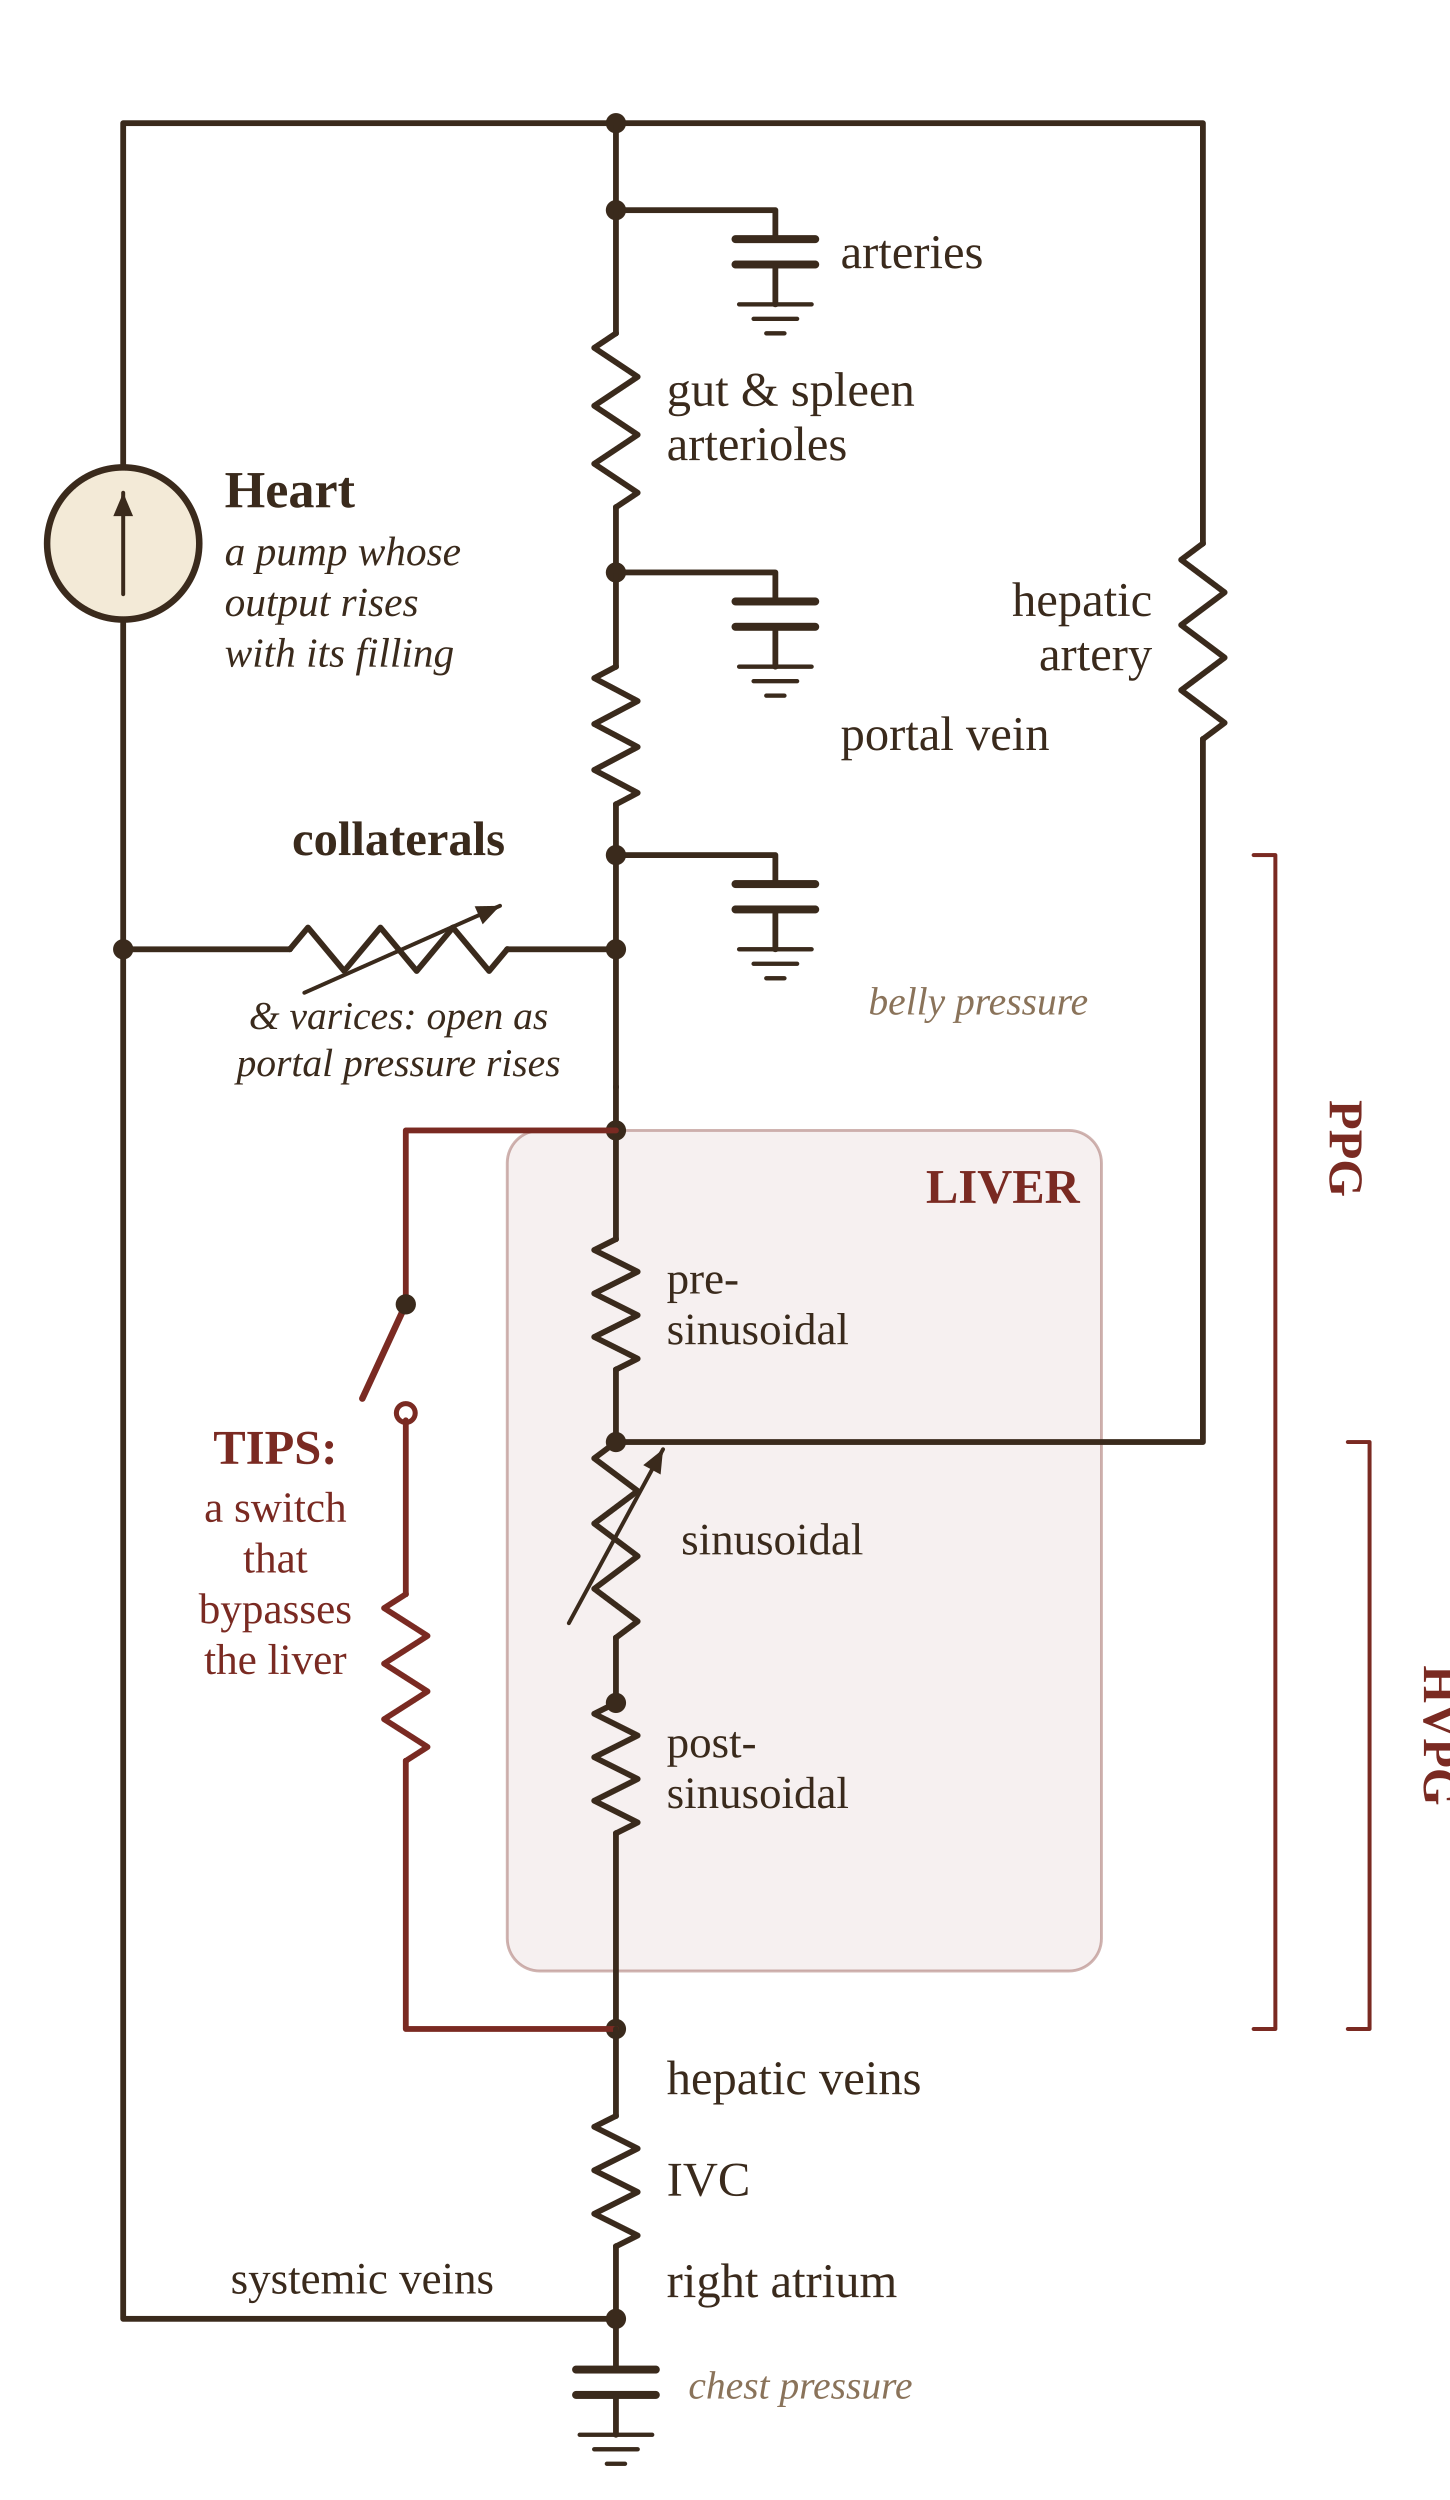
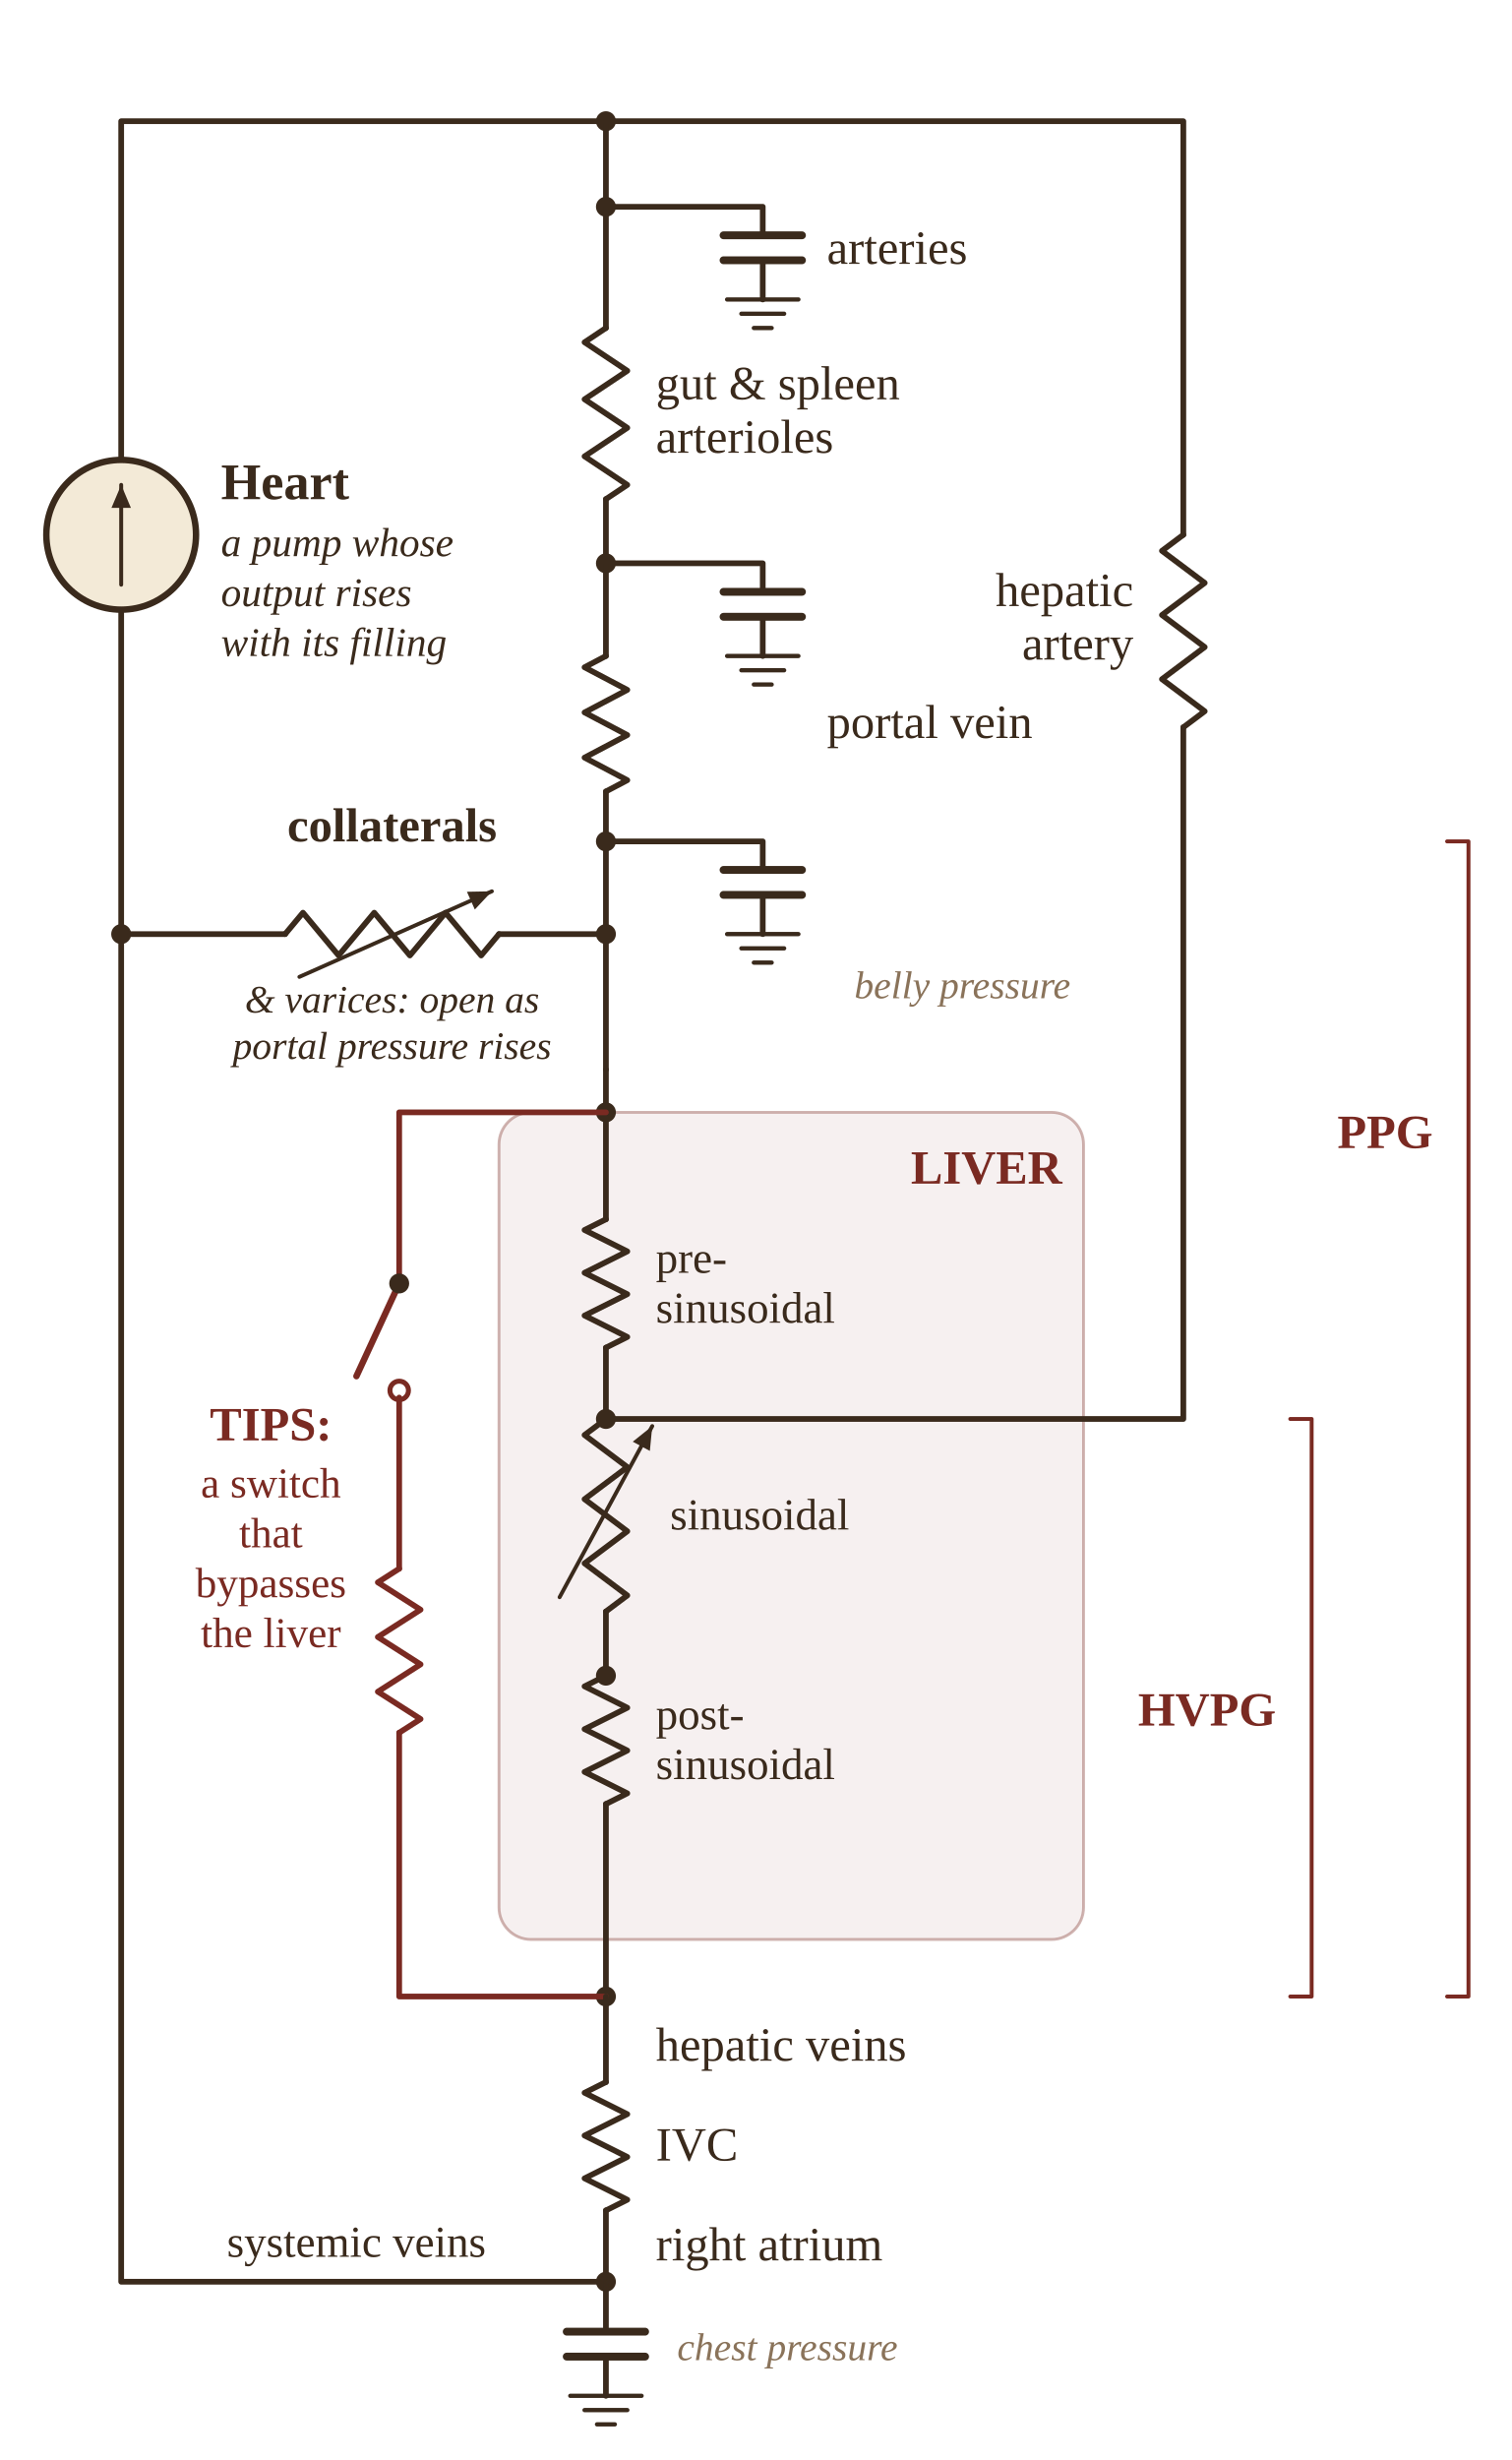
- <svg xmlns="http://www.w3.org/2000/svg" viewBox="0 0 400 690" font-family="Liberation Serif, FreeSerif, serif">
+ <svg xmlns="http://www.w3.org/2000/svg" viewBox="0 0 424 690" font-family="Liberation Serif, FreeSerif, serif">
  <polyline points="170,640 34,640 34,34 170,34" fill="none" stroke="#3a2a1c" stroke-width="1.6" stroke-linejoin="round" stroke-linecap="round" />
  <circle cx="34" cy="150" r="21" fill="#F3EAD7" stroke="#3a2a1c" stroke-width="1.8" />
  <polyline points="34,164 34,136" fill="none" stroke="#3a2a1c" stroke-width="1.1" stroke-linejoin="round" stroke-linecap="round" />
  <polygon points="34,136 36.726,142.447 31.274,142.447" fill="#3a2a1c" />
  <text x="62" y="140" font-size="14.40" text-anchor="start" fill="#3a2a1c" font-weight="700">Heart</text>
  <text x="62" y="156" font-size="11.40" text-anchor="start" fill="#3a2a1c" font-style="italic">a pump whose</text>
  <text x="62" y="170" font-size="11.40" text-anchor="start" fill="#3a2a1c" font-style="italic">output rises</text>
  <text x="62" y="184" font-size="11.40" text-anchor="start" fill="#3a2a1c" font-style="italic">with its filling</text>
  <circle cx="170" cy="34" r="2.8" fill="#3a2a1c" />
  <polyline points="170,34 170,58" fill="none" stroke="#3a2a1c" stroke-width="1.6" stroke-linejoin="round" stroke-linecap="round" />
  <circle cx="170" cy="58" r="2.8" fill="#3a2a1c" />
  <polyline points="170,58 214,58 214,66" fill="none" stroke="#3a2a1c" stroke-width="1.6" stroke-linejoin="round" stroke-linecap="round" />
  <polyline points="203,66 225,66" fill="none" stroke="#3a2a1c" stroke-width="2.2" stroke-linejoin="round" stroke-linecap="round" />
  <polyline points="203,73 225,73" fill="none" stroke="#3a2a1c" stroke-width="2.2" stroke-linejoin="round" stroke-linecap="round" />
  <polyline points="214,73 214,84" fill="none" stroke="#3a2a1c" stroke-width="1.6" stroke-linejoin="round" stroke-linecap="round" />
  <polyline points="204,84 224,84" fill="none" stroke="#3a2a1c" stroke-width="1.2" stroke-linejoin="round" stroke-linecap="round" />
  <polyline points="208,88 220,88" fill="none" stroke="#3a2a1c" stroke-width="1.2" stroke-linejoin="round" stroke-linecap="round" />
  <polyline points="211.5,92 216.5,92" fill="none" stroke="#3a2a1c" stroke-width="1.2" stroke-linejoin="round" stroke-linecap="round" />
  <text x="232" y="74" font-size="13.40" text-anchor="start" fill="#3a2a1c">arteries</text>
  <polyline points="170,58 170,92" fill="none" stroke="#3a2a1c" stroke-width="1.6" stroke-linejoin="round" stroke-linecap="round" />
  <polyline points="170,92 164,96.0 176,104.0 164,112.0 176,120.0 164,128.0 176,136.0 170,140" fill="none" stroke="#3a2a1c" stroke-width="1.6" stroke-linejoin="round" stroke-linecap="round" />
  <text x="184" y="112" font-size="13.40" text-anchor="start" fill="#3a2a1c">gut &amp; spleen</text>
  <text x="184" y="127" font-size="13.40" text-anchor="start" fill="#3a2a1c">arterioles</text>
  <polyline points="170,140 170,158" fill="none" stroke="#3a2a1c" stroke-width="1.6" stroke-linejoin="round" stroke-linecap="round" />
  <circle cx="170" cy="158" r="2.8" fill="#3a2a1c" />
  <polyline points="170,158 214,158 214,166" fill="none" stroke="#3a2a1c" stroke-width="1.6" stroke-linejoin="round" stroke-linecap="round" />
  <polyline points="203,166 225,166" fill="none" stroke="#3a2a1c" stroke-width="2.2" stroke-linejoin="round" stroke-linecap="round" />
  <polyline points="203,173 225,173" fill="none" stroke="#3a2a1c" stroke-width="2.2" stroke-linejoin="round" stroke-linecap="round" />
  <polyline points="214,173 214,184" fill="none" stroke="#3a2a1c" stroke-width="1.6" stroke-linejoin="round" stroke-linecap="round" />
  <polyline points="204,184 224,184" fill="none" stroke="#3a2a1c" stroke-width="1.2" stroke-linejoin="round" stroke-linecap="round" />
  <polyline points="208,188 220,188" fill="none" stroke="#3a2a1c" stroke-width="1.2" stroke-linejoin="round" stroke-linecap="round" />
  <polyline points="211.5,192 216.5,192" fill="none" stroke="#3a2a1c" stroke-width="1.2" stroke-linejoin="round" stroke-linecap="round" />
  <polyline points="170,158 170,184" fill="none" stroke="#3a2a1c" stroke-width="1.6" stroke-linejoin="round" stroke-linecap="round" />
  <polyline points="170,184 164,187.167 176,193.5 164,199.833 176,206.167 164,212.5 176,218.833 170,222" fill="none" stroke="#3a2a1c" stroke-width="1.6" stroke-linejoin="round" stroke-linecap="round" />
  <text x="232" y="207" font-size="13.40" text-anchor="start" fill="#3a2a1c">portal vein</text>
  <text x="246" y="196" font-size="13.40" text-anchor="middle" fill="#3a2a1c" />
  <polyline points="170,222 170,300" fill="none" stroke="#3a2a1c" stroke-width="1.6" stroke-linejoin="round" stroke-linecap="round" />
  <circle cx="170" cy="236" r="2.8" fill="#3a2a1c" />
  <polyline points="170,236 214,236 214,244" fill="none" stroke="#3a2a1c" stroke-width="1.6" stroke-linejoin="round" stroke-linecap="round" />
  <polyline points="203,244 225,244" fill="none" stroke="#3a2a1c" stroke-width="2.2" stroke-linejoin="round" stroke-linecap="round" />
  <polyline points="203,251 225,251" fill="none" stroke="#3a2a1c" stroke-width="2.2" stroke-linejoin="round" stroke-linecap="round" />
  <polyline points="214,251 214,262" fill="none" stroke="#3a2a1c" stroke-width="1.6" stroke-linejoin="round" stroke-linecap="round" />
  <polyline points="204,262 224,262" fill="none" stroke="#3a2a1c" stroke-width="1.2" stroke-linejoin="round" stroke-linecap="round" />
  <polyline points="208,266 220,266" fill="none" stroke="#3a2a1c" stroke-width="1.2" stroke-linejoin="round" stroke-linecap="round" />
  <polyline points="211.5,270 216.5,270" fill="none" stroke="#3a2a1c" stroke-width="1.2" stroke-linejoin="round" stroke-linecap="round" />
  <text x="232" y="252" font-size="13.40" text-anchor="middle" fill="#3a2a1c" />
  <circle cx="170" cy="262" r="2.8" fill="#3a2a1c" />
  <polyline points="170,262 140,262" fill="none" stroke="#3a2a1c" stroke-width="1.6" stroke-linejoin="round" stroke-linecap="round" />
  <polyline points="80,262 85.0,256 95.0,268 105.0,256 115.0,268 125.0,256 135.0,268 140,262" fill="none" stroke="#3a2a1c" stroke-width="1.6" stroke-linejoin="round" stroke-linecap="round" />
  <polyline points="84,274 138,250" fill="none" stroke="#3a2a1c" stroke-width="1.1" stroke-linejoin="round" stroke-linecap="round" />
  <polygon points="138,250 133.215,255.11 131.001,250.128" fill="#3a2a1c" />
  <polyline points="80,262 34,262" fill="none" stroke="#3a2a1c" stroke-width="1.6" stroke-linejoin="round" stroke-linecap="round" />
  <circle cx="34" cy="262" r="2.8" fill="#3a2a1c" />
  <text x="110" y="236" font-size="13.40" text-anchor="middle" fill="#3a2a1c" font-weight="700">collaterals</text>
  <text x="110" y="250" font-size="13.40" text-anchor="middle" fill="#3a2a1c" />
  <text x="110" y="284" font-size="10.90" text-anchor="middle" fill="#3a2a1c" font-style="italic">&amp; varices: open as</text>
  <text x="110" y="297" font-size="10.90" text-anchor="middle" fill="#3a2a1c" font-style="italic">portal pressure rises</text>
  <rect x="140" y="312" width="164" height="232" rx="9" fill="#7A2A22" fill-opacity="0.07" stroke="#7A2A22" stroke-opacity="0.35" stroke-width="0.8" />
  <text x="298" y="332" font-size="13.40" text-anchor="end" fill="#7A2A22" font-weight="700">LIVER</text>
  <circle cx="170" cy="312" r="2.8" fill="#3a2a1c" />
  <polyline points="170,300 170,342" fill="none" stroke="#3a2a1c" stroke-width="1.6" stroke-linejoin="round" stroke-linecap="round" />
  <polyline points="170,342 164,345.0 176,351.0 164,357.0 176,363.0 164,369.0 176,375.0 170,378" fill="none" stroke="#3a2a1c" stroke-width="1.6" stroke-linejoin="round" stroke-linecap="round" />
  <text x="184" y="357" font-size="12.40" text-anchor="start" fill="#3a2a1c">pre-</text>
  <text x="184" y="371" font-size="12.40" text-anchor="start" fill="#3a2a1c">sinusoidal</text>
  <polyline points="170,378 170,398" fill="none" stroke="#3a2a1c" stroke-width="1.6" stroke-linejoin="round" stroke-linecap="round" />
  <circle cx="170" cy="398" r="2.8" fill="#3a2a1c" />
  <polyline points="170,398 164,402.5 176,411.5 164,420.5 176,429.5 164,438.5 176,447.5 170,452" fill="none" stroke="#3a2a1c" stroke-width="1.6" stroke-linejoin="round" stroke-linecap="round" />
  <polyline points="157,448 183,400" fill="none" stroke="#3a2a1c" stroke-width="1.1" stroke-linejoin="round" stroke-linecap="round" />
  <polygon points="183,400 182.326,406.967 177.532,404.371" fill="#3a2a1c" />
  <text x="188" y="429" font-size="12.40" text-anchor="start" fill="#3a2a1c">sinusoidal</text>
  <polyline points="170,452 170,470" fill="none" stroke="#3a2a1c" stroke-width="1.6" stroke-linejoin="round" stroke-linecap="round" />
  <circle cx="170" cy="470" r="2.8" fill="#3a2a1c" />
  <polyline points="170,470 164,473.0 176,479.0 164,485.0 176,491.0 164,497.0 176,503.0 170,506" fill="none" stroke="#3a2a1c" stroke-width="1.6" stroke-linejoin="round" stroke-linecap="round" />
  <text x="184" y="485" font-size="12.40" text-anchor="start" fill="#3a2a1c">post-</text>
  <text x="184" y="499" font-size="12.40" text-anchor="start" fill="#3a2a1c">sinusoidal</text>
  <polyline points="170,506 170,560" fill="none" stroke="#3a2a1c" stroke-width="1.6" stroke-linejoin="round" stroke-linecap="round" />
  <circle cx="170" cy="560" r="2.8" fill="#3a2a1c" />
  <text x="184" y="578" font-size="13.40" text-anchor="start" fill="#3a2a1c">hepatic veins</text>
  <polyline points="170,34 332,34 332,150" fill="none" stroke="#3a2a1c" stroke-width="1.6" stroke-linejoin="round" stroke-linecap="round" />
  <polyline points="332,150 326,154.5 338,163.5 326,172.5 338,181.5 326,190.5 338,199.5 332,204" fill="none" stroke="#3a2a1c" stroke-width="1.6" stroke-linejoin="round" stroke-linecap="round" />
  <polyline points="332,204 332,398 170,398" fill="none" stroke="#3a2a1c" stroke-width="1.6" stroke-linejoin="round" stroke-linecap="round" />
  <text x="318" y="170" font-size="13.40" text-anchor="end" fill="#3a2a1c">hepatic</text>
  <text x="318" y="185" font-size="13.40" text-anchor="end" fill="#3a2a1c">artery</text>
  <polyline points="170,312 112,312 112,360" fill="none" stroke="#7A2A22" stroke-width="1.6" stroke-linejoin="round" stroke-linecap="round" />
  <polyline points="112,360 100,386" fill="none" stroke="#7A2A22" stroke-width="1.8" stroke-linejoin="round" stroke-linecap="round" />
  <circle cx="112" cy="360" r="2.8" fill="#3a2a1c" />
  <circle cx="112" cy="390" r="2.6" fill="none" stroke="#7A2A22" stroke-width="1.4" />
  <polyline points="112,392 112,440" fill="none" stroke="#7A2A22" stroke-width="1.6" stroke-linejoin="round" stroke-linecap="round" />
  <polyline points="112,440 106,443.833 118,451.5 106,459.167 118,466.833 106,474.5 118,482.167 112,486" fill="none" stroke="#7A2A22" stroke-width="1.6" stroke-linejoin="round" stroke-linecap="round" />
  <polyline points="112,486 112,560 170,560" fill="none" stroke="#7A2A22" stroke-width="1.6" stroke-linejoin="round" stroke-linecap="round" />
  <text x="76" y="404" font-size="13.40" text-anchor="middle" fill="#7A2A22" font-weight="700">TIPS:</text>
  <text x="76" y="420" font-size="11.90" text-anchor="middle" fill="#7A2A22">a switch</text>
  <text x="76" y="434" font-size="11.90" text-anchor="middle" fill="#7A2A22">that</text>
  <text x="76" y="448" font-size="11.90" text-anchor="middle" fill="#7A2A22">bypasses</text>
  <text x="76" y="462" font-size="11.90" text-anchor="middle" fill="#7A2A22">the liver</text>
  <polyline points="170,560 170,584" fill="none" stroke="#3a2a1c" stroke-width="1.6" stroke-linejoin="round" stroke-linecap="round" />
  <polyline points="170,584 164,587.0 176,593.0 164,599.0 176,605.0 164,611.0 176,617.0 170,620" fill="none" stroke="#3a2a1c" stroke-width="1.6" stroke-linejoin="round" stroke-linecap="round" />
  <text x="184" y="606" font-size="13.40" text-anchor="start" fill="#3a2a1c">IVC</text>
  <polyline points="170,620 170,640" fill="none" stroke="#3a2a1c" stroke-width="1.6" stroke-linejoin="round" stroke-linecap="round" />
  <circle cx="170" cy="640" r="2.8" fill="#3a2a1c" />
  <polyline points="170,640 170,654" fill="none" stroke="#3a2a1c" stroke-width="1.6" stroke-linejoin="round" stroke-linecap="round" />
  <polyline points="159,654 181,654" fill="none" stroke="#3a2a1c" stroke-width="2.2" stroke-linejoin="round" stroke-linecap="round" />
  <polyline points="159,661 181,661" fill="none" stroke="#3a2a1c" stroke-width="2.2" stroke-linejoin="round" stroke-linecap="round" />
  <polyline points="170,661 170,672" fill="none" stroke="#3a2a1c" stroke-width="1.6" stroke-linejoin="round" stroke-linecap="round" />
  <polyline points="160,672 180,672" fill="none" stroke="#3a2a1c" stroke-width="1.2" stroke-linejoin="round" stroke-linecap="round" />
  <polyline points="164,676 176,676" fill="none" stroke="#3a2a1c" stroke-width="1.2" stroke-linejoin="round" stroke-linecap="round" />
  <polyline points="167.5,680 172.5,680" fill="none" stroke="#3a2a1c" stroke-width="1.2" stroke-linejoin="round" stroke-linecap="round" />
  <text x="190" y="662" font-size="10.90" text-anchor="start" fill="#8a735a" font-style="italic">chest pressure</text>
  <text x="184" y="634" font-size="13.40" text-anchor="start" fill="#3a2a1c">right atrium</text>
  <text x="100" y="633" font-size="12.40" text-anchor="middle" fill="#3a2a1c">systemic veins</text>
  <text x="270" y="280" font-size="10.90" text-anchor="middle" fill="#8a735a" font-style="italic">belly pressure</text>
-   <polyline points="346,236 352,236 352,560 346,560" fill="none" stroke="#7A2A22" stroke-width="1.1" stroke-linejoin="round" stroke-linecap="round" />
-   <text x="367" y="317" font-size="13.40" text-anchor="middle" fill="#7A2A22" font-weight="700" transform="rotate(90 367 317)">PPG</text>
-   <polyline points="372,398 378,398 378,560 372,560" fill="none" stroke="#7A2A22" stroke-width="1.1" stroke-linejoin="round" stroke-linecap="round" />
-   <text x="393" y="479.0" font-size="13.40" text-anchor="middle" fill="#7A2A22" font-weight="700" transform="rotate(90 393 479.0)">HVPG</text>
+   <polyline points="406,236 412,236 412,560 406,560" fill="none" stroke="#7A2A22" stroke-width="1.1" stroke-linejoin="round" stroke-linecap="round" />
+   <text x="402" y="322" font-size="13.40" text-anchor="end" fill="#7A2A22" font-weight="700">PPG</text>
+   <polyline points="362,398 368,398 368,560 362,560" fill="none" stroke="#7A2A22" stroke-width="1.1" stroke-linejoin="round" stroke-linecap="round" />
+   <text x="358" y="484" font-size="13.40" text-anchor="end" fill="#7A2A22" font-weight="700">HVPG</text>
</svg>
